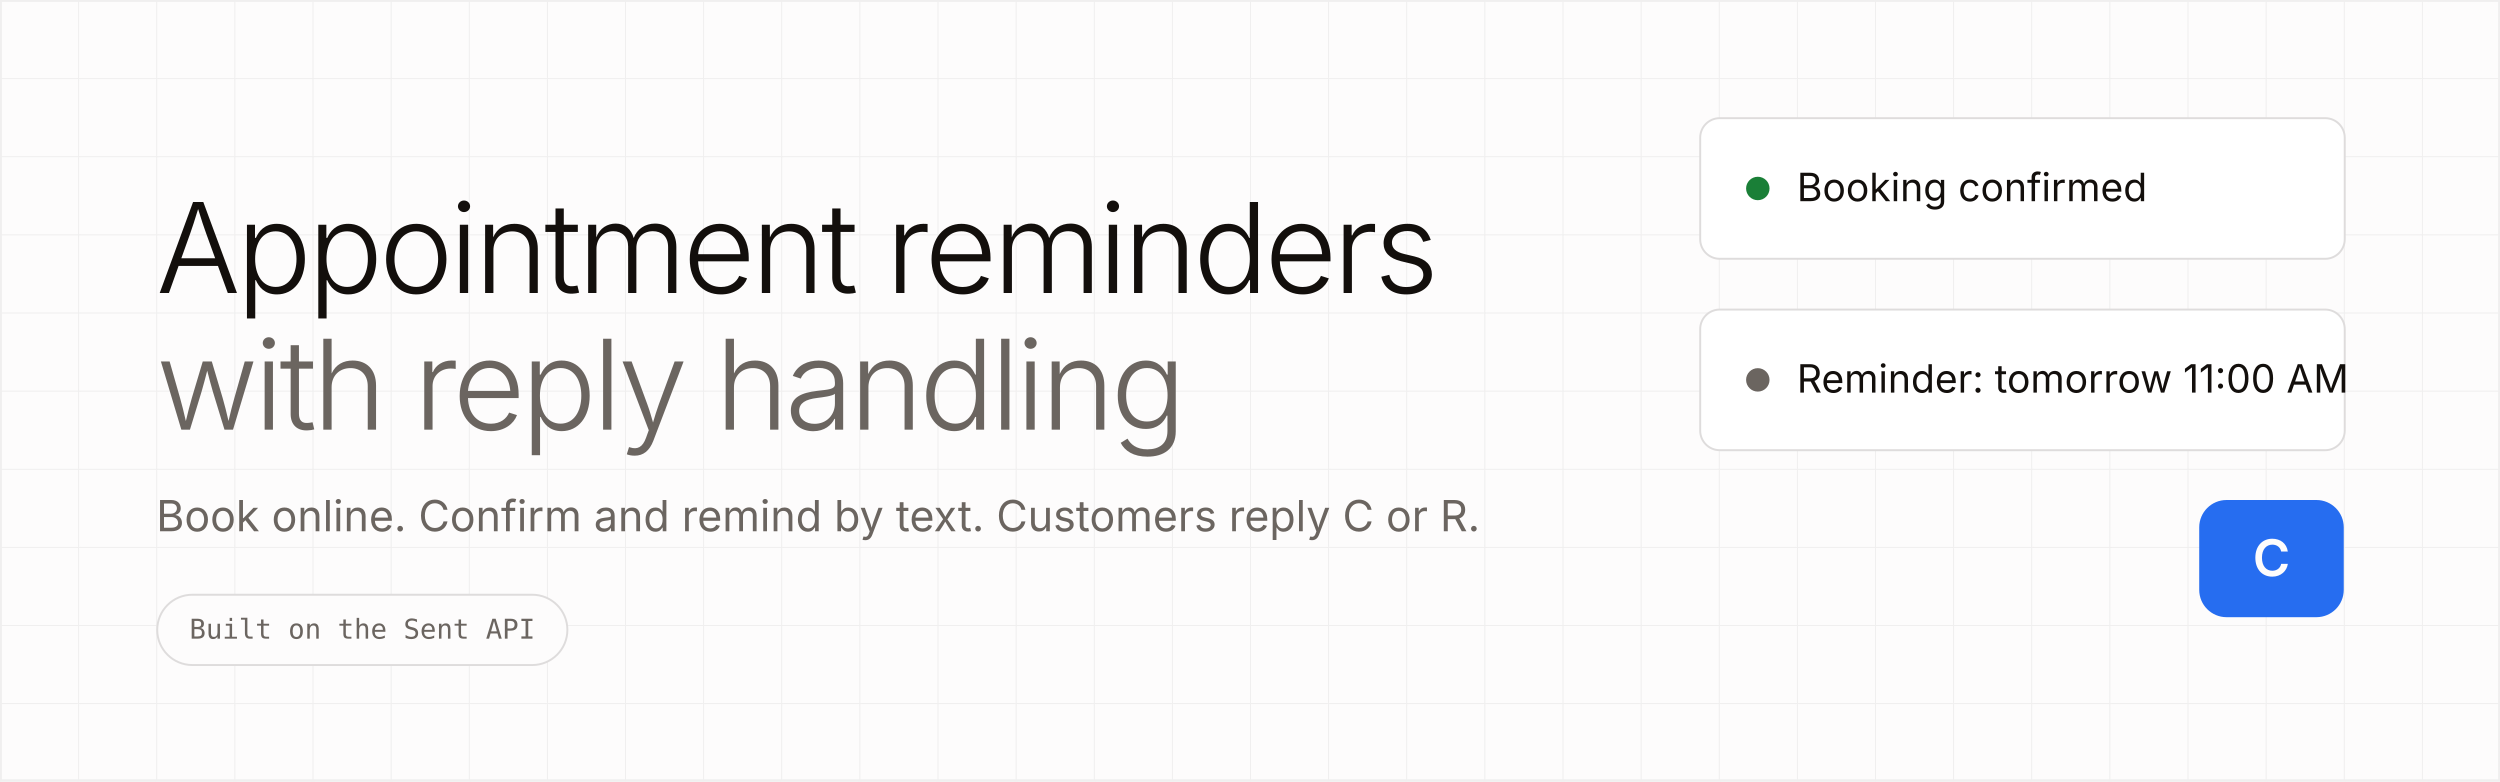
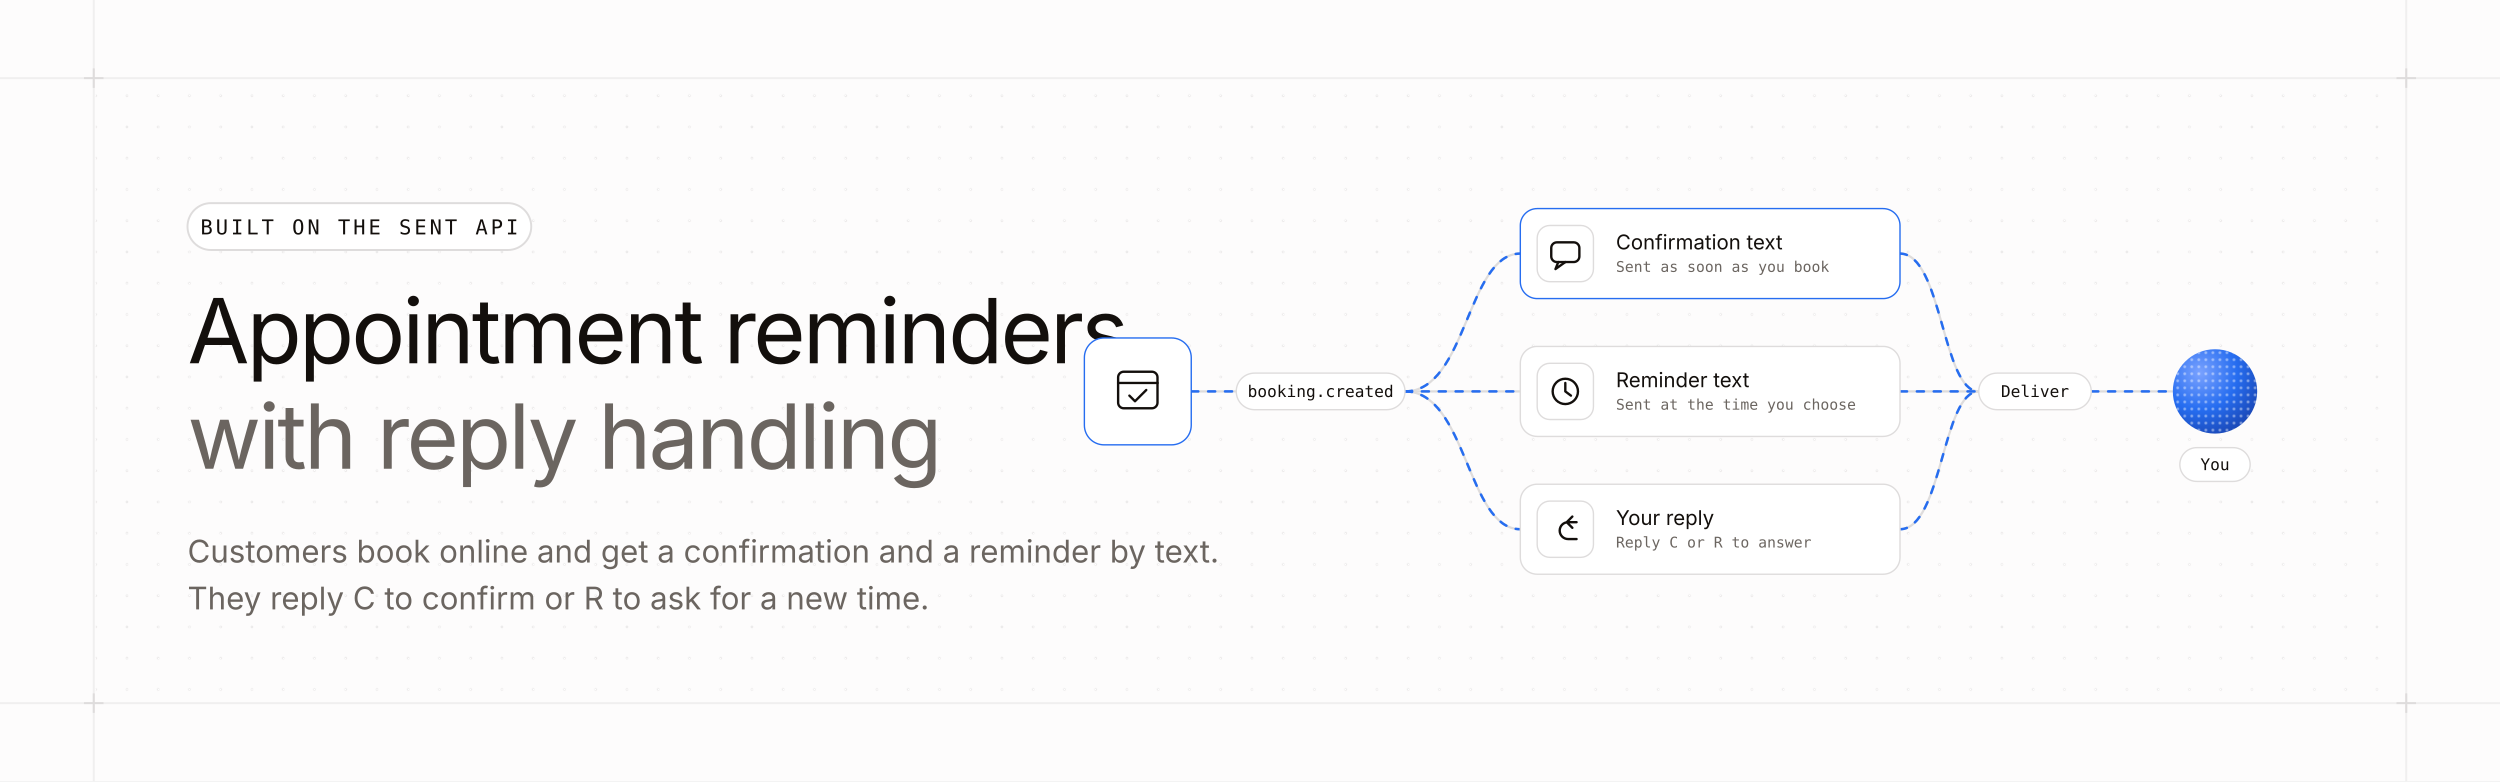
- <svg xmlns="http://www.w3.org/2000/svg" viewBox="0 0 1280 400" width="1280" height="400" role="img" aria-labelledby="t d">
+ <svg xmlns="http://www.w3.org/2000/svg" width="1280" height="400" viewBox="0 0 1280 400" role="img" aria-labelledby="t d">
  <defs>
-     <pattern id="grid" width="40" height="40" patternUnits="userSpaceOnUse">
-       <path d="M40 0H0V40" fill="none" stroke="#f0efef" stroke-width="1" />
+     <radialGradient id="sph" cx="32%" cy="28%" r="80%">
+       <stop offset="0" stop-color="#7aa2ff" />
+       <stop offset="0.55" stop-color="#266df0" />
+       <stop offset="1" stop-color="#1a47b5" />
+     </radialGradient>
+     <pattern id="dots" width="5" height="5" patternUnits="userSpaceOnUse">
+       <circle cx="2.5" cy="2.5" r="1" fill="#fff" opacity="0.45" />
    </pattern>
+     <pattern id="grid" width="16" height="16" patternUnits="userSpaceOnUse">
+       <circle cx="1" cy="1" r="0.7" fill="#dedcdc" />
+     </pattern>
+     <style>
+     text { font-family: Inter, system-ui, -apple-system, "Segoe UI", sans-serif; fill: #130f0c; }
+     .mono { font-family: ui-monospace, "SF Mono", Menlo, Consolas, monospace; font-size: 11.5px; }
+     .label { font-size: 14.5px; }
+     .sub { font-family: ui-monospace, "SF Mono", Menlo, Consolas, monospace; font-size: 10.5px; fill: #6b6560; }
+     .card { fill: #fff; stroke: #dedcdc; }
+     .card.on { stroke: #266df0; }
+     .pill { fill: #fff; stroke: #dedcdc; }
+     .wire { fill: none; stroke: #dedcdc; stroke-width: 1.6; }
+     .flow { fill: none; stroke: #266df0; stroke-width: 1.8; stroke-linecap: round; stroke-dasharray: 5 7; animation: dash 1.1s linear infinite; }
+     .flow.slow { animation-duration: 1.8s; }
+     .glyph { fill: none; stroke: #130f0c; stroke-width: 1.7; stroke-linecap: round; stroke-linejoin: round; }
+     @keyframes dash { to { stroke-dashoffset: -24; } }
+     @media (prefers-reduced-motion: reduce) { .flow { animation: none; } }
+   </style>
  </defs>
  <rect width="1280" height="400" fill="#fdfcfc" />
-   <rect width="1280" height="400" fill="url(#grid)" />
-   <rect x="0.5" y="0.5" width="1279" height="399" fill="none" stroke="#f0efef" />
-   <text x="80" y="150" font-family="Inter,system-ui,-apple-system,'Segoe UI',sans-serif" font-weight="300" letter-spacing="-2" font-size="64" fill="#130f0c">Appointment reminders</text>
-   <text x="80" y="220" font-family="Inter,system-ui,-apple-system,'Segoe UI',sans-serif" font-weight="300" letter-spacing="-2" font-size="64" fill="#6b6560">with reply handling</text>
-   <text x="80" y="272" font-family="Inter,system-ui,-apple-system,'Segoe UI',sans-serif" font-size="22" fill="#6b6560">Book online. Confirm and remind by text. Customers reply C or R.</text>
-   <rect x="80.5" y="304.5" width="210" height="36" rx="18" fill="#fdfcfc" stroke="#dedcdc" />
-   <text x="185.500" y="327" text-anchor="middle" font-family="ui-monospace,Menlo,monospace" font-size="14" fill="#6b6560">Built on the Sent API</text>
-   <rect x="870.5" y="60.5" width="330" height="72" rx="10" fill="#ffffff" stroke="#dedcdc" />
-   <circle cx="900" cy="96.500" r="6" fill="#1a7f37" />
-   <text x="920" y="103" font-family="Inter,system-ui,-apple-system,'Segoe UI',sans-serif" font-size="20" fill="#130f0c">Booking confirmed</text>
-   <rect x="870.5" y="158.500" width="330" height="72" rx="10" fill="#ffffff" stroke="#dedcdc" />
-   <circle cx="900" cy="194.500" r="6" fill="#6b6560" />
-   <text x="920" y="201" font-family="Inter,system-ui,-apple-system,'Segoe UI',sans-serif" font-size="20" fill="#130f0c">Reminder: tomorrow 11:00 AM</text>
-   <rect x="1126" y="256" width="74" height="60" rx="14" fill="#266df0" />
-   <text x="1163" y="295" text-anchor="middle" font-family="Inter,system-ui,-apple-system,'Segoe UI',sans-serif" font-size="26" font-weight="600" fill="#fdfcfc">C</text>
+   <line x1="48" y1="0" x2="48" y2="400" stroke="#f0efef" />
+   <line x1="1232" y1="0" x2="1232" y2="400" stroke="#f0efef" />
+   <line x1="0" y1="40" x2="1280" y2="40" stroke="#f0efef" />
+   <line x1="0" y1="360" x2="1280" y2="360" stroke="#f0efef" />
+   <path d="M43 40h10M48 35v10" stroke="#dedcdc" stroke-width="1" />
+   <path d="M43 360h10M48 355v10" stroke="#dedcdc" stroke-width="1" />
+   <path d="M1227 40h10M1232 35v10" stroke="#dedcdc" stroke-width="1" />
+   <path d="M1227 360h10M1232 355v10" stroke="#dedcdc" stroke-width="1" />
+   <rect x="49" y="41" width="1182" height="318" fill="url(#grid)" opacity="0.55" />
+   <rect x="96" y="104" width="176" height="24" rx="12" fill="#fff" stroke="#dedcdc" />
+   <text class="mono" x="184" y="120" text-anchor="middle" style="letter-spacing:1.5px;font-size:10.5px">BUILT ON THE SENT API</text>
+   <text x="96" y="186" style="font-size:46px;font-weight:400;letter-spacing:-1.4px">Appointment reminders</text>
+   <text x="96" y="240" style="font-size:46px;font-weight:400;letter-spacing:-1.4px;fill:#6b6560">with reply handling</text>
+   <text x="96" y="288" style="font-size:16px;fill:#6b6560">Customers book online and get a confirmation and a reminder by text.</text>
+   <text x="96" y="312" style="font-size:16px;fill:#6b6560">They reply C to confirm or R to ask for a new time.</text>
+   <g transform="translate(548 96) scale(0.72)">
+     <g class="diagram">
+       <path class="wire" d="M86 145H118" />
+       <path class="wire" d="M238 145C282 145 282 47 320 47" />
+       <path class="wire" d="M238 145H320" />
+       <path class="wire" d="M238 145C282 145 282 243 320 243" />
+       <path class="wire" d="M590 47C620 47 620 145 646 145" />
+       <path class="wire" d="M590 145H646" />
+       <path class="wire" d="M590 243C620 243 620 145 646 145" />
+       <path class="wire" d="M726 145H784" />
+       <path class="flow" d="M86 145H118" />
+       <path class="flow" d="M238 145C282 145 282 47 320 47" />
+       <path class="flow slow" d="M238 145H320" />
+       <path class="flow slow" d="M238 145C282 145 282 243 320 243" />
+       <path class="flow" d="M590 47C620 47 620 145 646 145" />
+       <path class="flow slow" d="M590 145H646" />
+       <path class="flow slow" d="M590 243C620 243 620 145 646 145" />
+       <path class="flow" d="M726 145H784" />
+       <rect class="card on" x="10" y="107" width="76" height="76" rx="14" />
+       <rect class="glyph" x="34" y="131" width="28" height="26" rx="4" />
+       <path class="glyph" d="M34 139H62M42 148l4 4 8-8" />
+       <rect class="pill" x="118" y="132" width="120" height="26" rx="13" />
+       <text class="mono" x="178" y="149" text-anchor="middle">booking.created</text>
+       <rect class="card on" x="320" y="15" width="270" height="64" rx="12" />
+       <rect class="card" x="320" y="113" width="270" height="64" rx="12" />
+       <rect class="card" x="320" y="211" width="270" height="64" rx="12" />
+       <rect class="pill" x="332" y="27" width="40" height="40" rx="9" />
+       <rect class="glyph" x="342" y="39" width="20" height="14" rx="4" />
+       <path class="glyph" d="M347 53l-2 5 7-5" />
+       <text class="label" x="388" y="44">Confirmation text</text>
+       <text class="sub" x="388" y="60">Sent as soon as you book</text>
+       <rect class="pill" x="332" y="125" width="40" height="40" rx="9" />
+       <circle class="glyph" cx="352" cy="145" r="9" />
+       <path class="glyph" d="M352 139v6l4 3" />
+       <text class="label" x="388" y="142">Reminder text</text>
+       <text class="sub" x="388" y="158">Sent at the time you choose</text>
+       <rect class="pill" x="332" y="223" width="40" height="40" rx="9" />
+       <path class="glyph" d="M360 238h-6a6 6 0 0 0 0 12h6M357 234l-4 4 4 4" />
+       <text class="label" x="388" y="240">Your reply</text>
+       <text class="sub" x="388" y="256">Reply C or R to answer</text>
+       <rect class="pill" x="646" y="132" width="80" height="26" rx="13" />
+       <text class="mono" x="686" y="149" text-anchor="middle">Deliver</text>
+       <circle cx="814" cy="145" r="30" fill="url(#sph)" />
+       <circle cx="814" cy="145" r="30" fill="url(#dots)" />
+       <rect class="pill" x="789" y="185" width="50" height="24" rx="12" />
+       <text class="mono" x="814" y="201" text-anchor="middle">You</text>
+     </g>
+   </g>
</svg>
